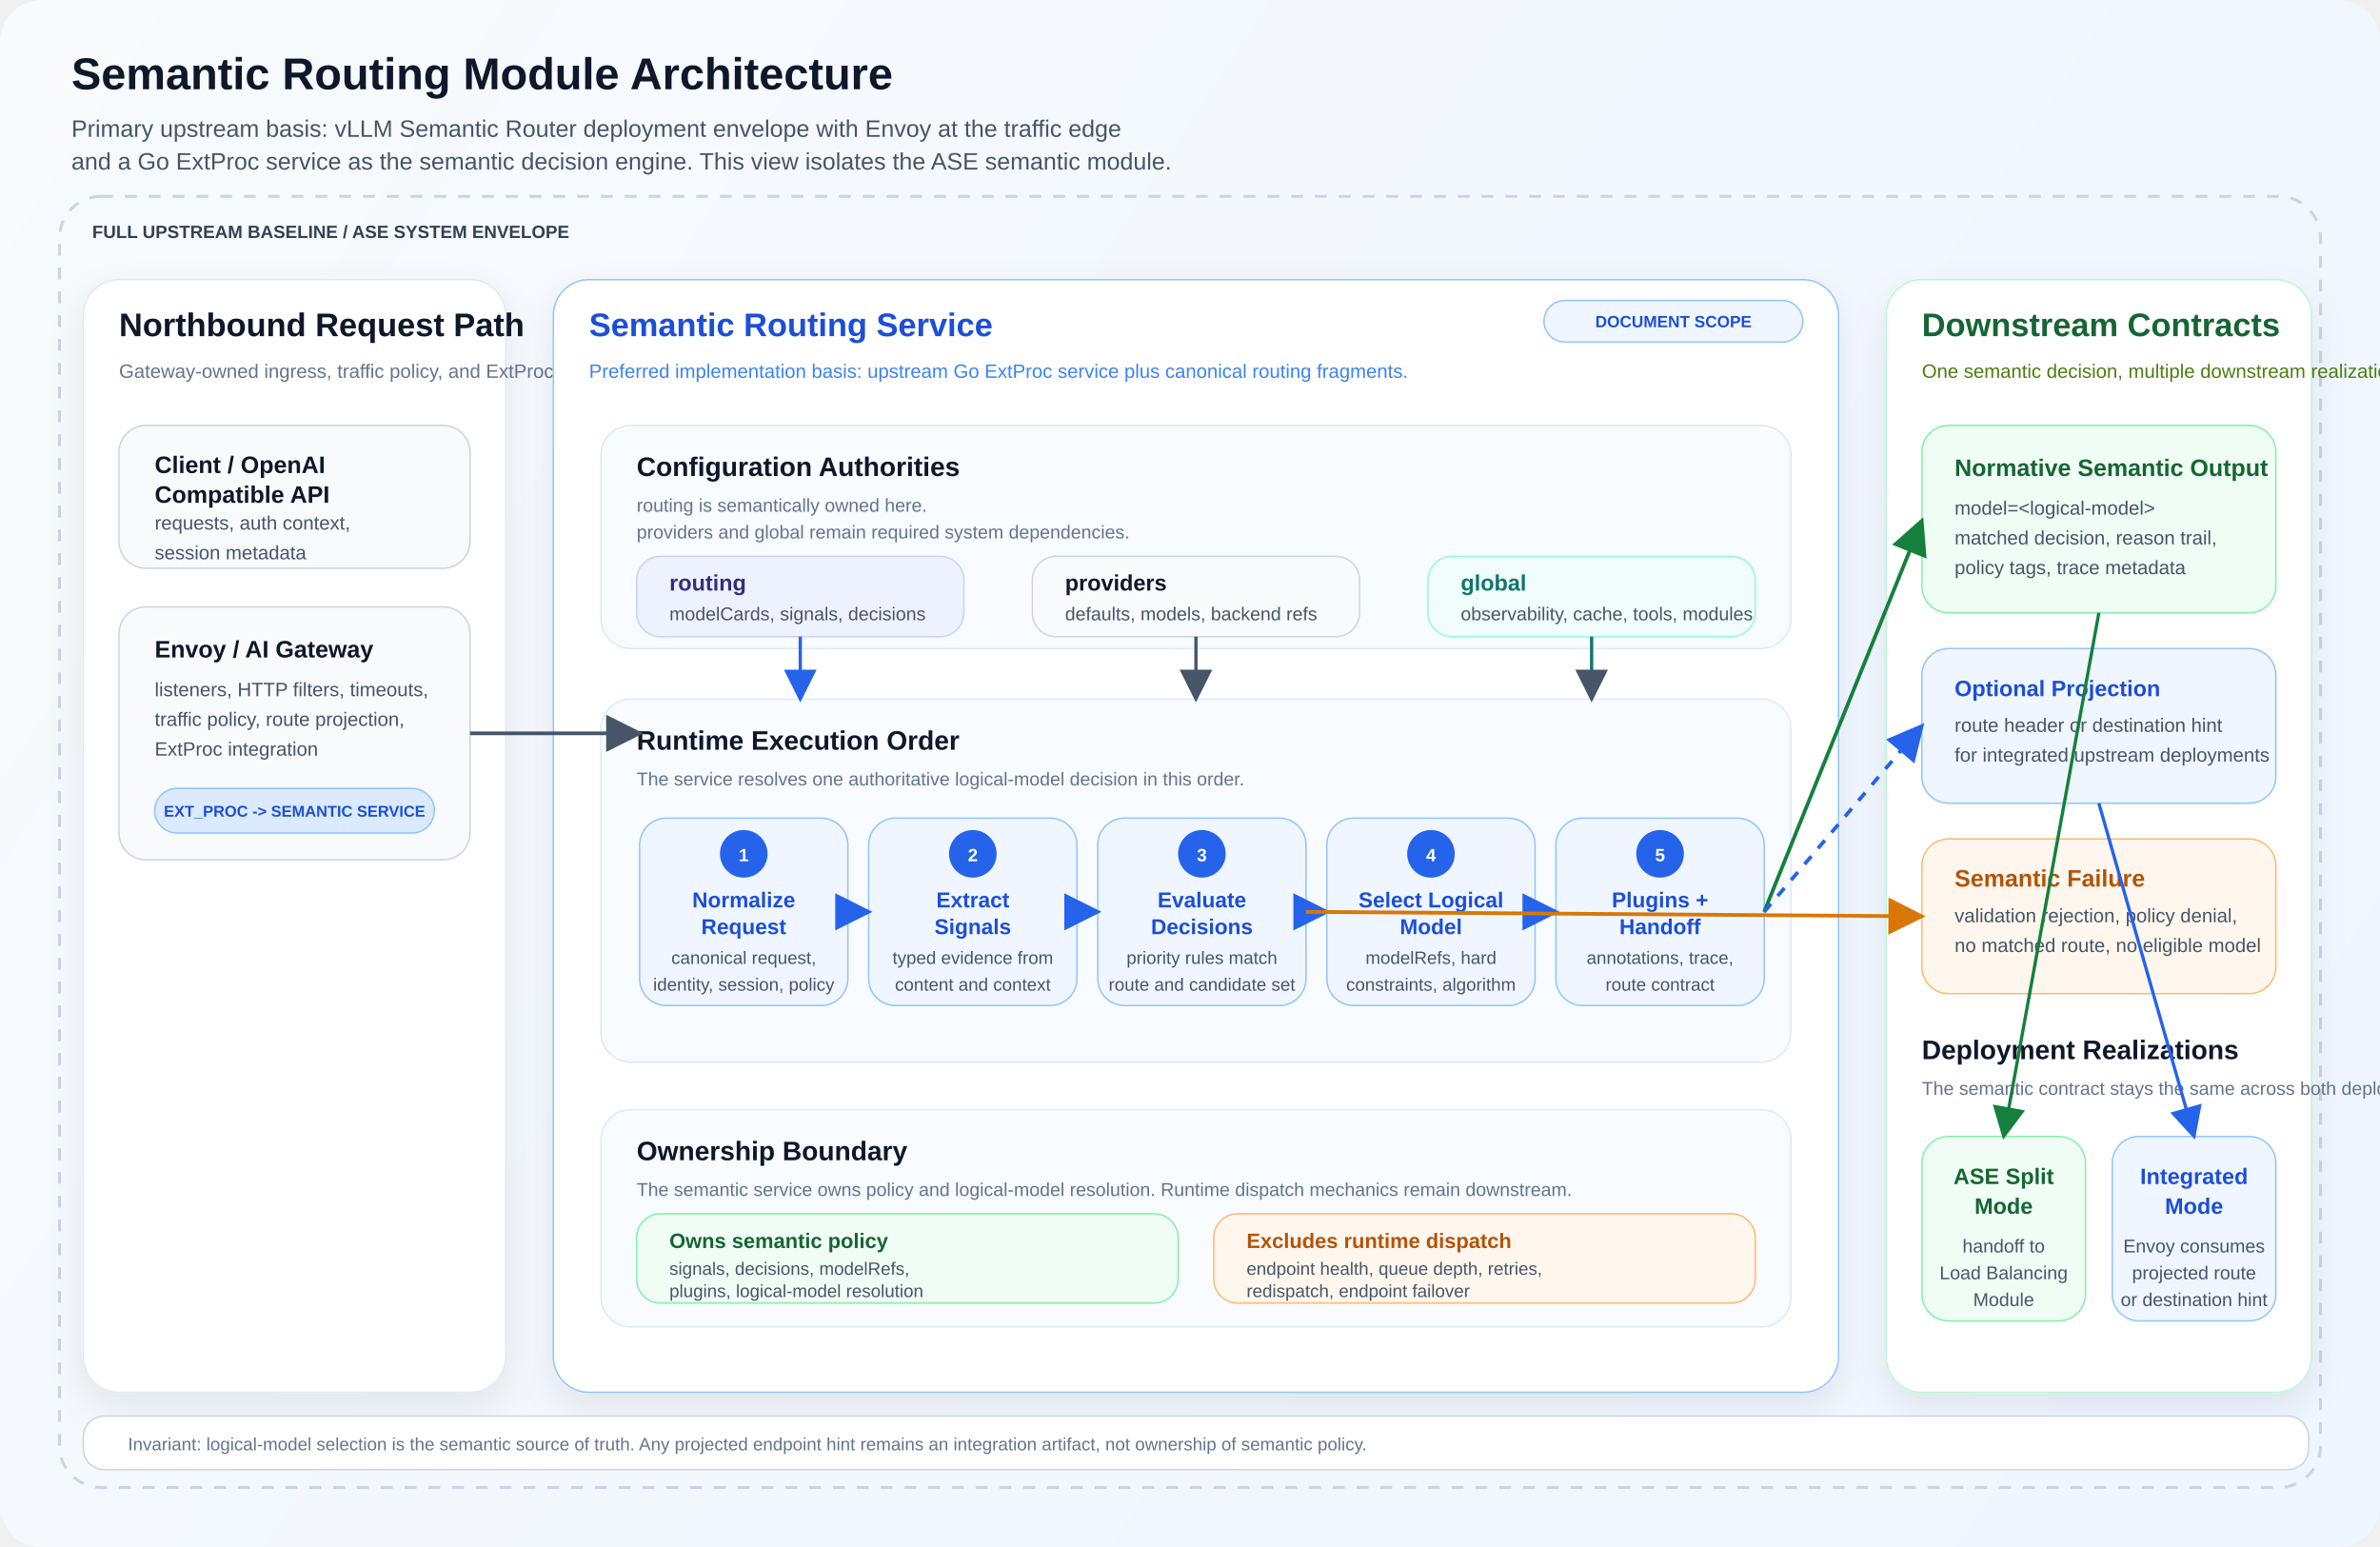
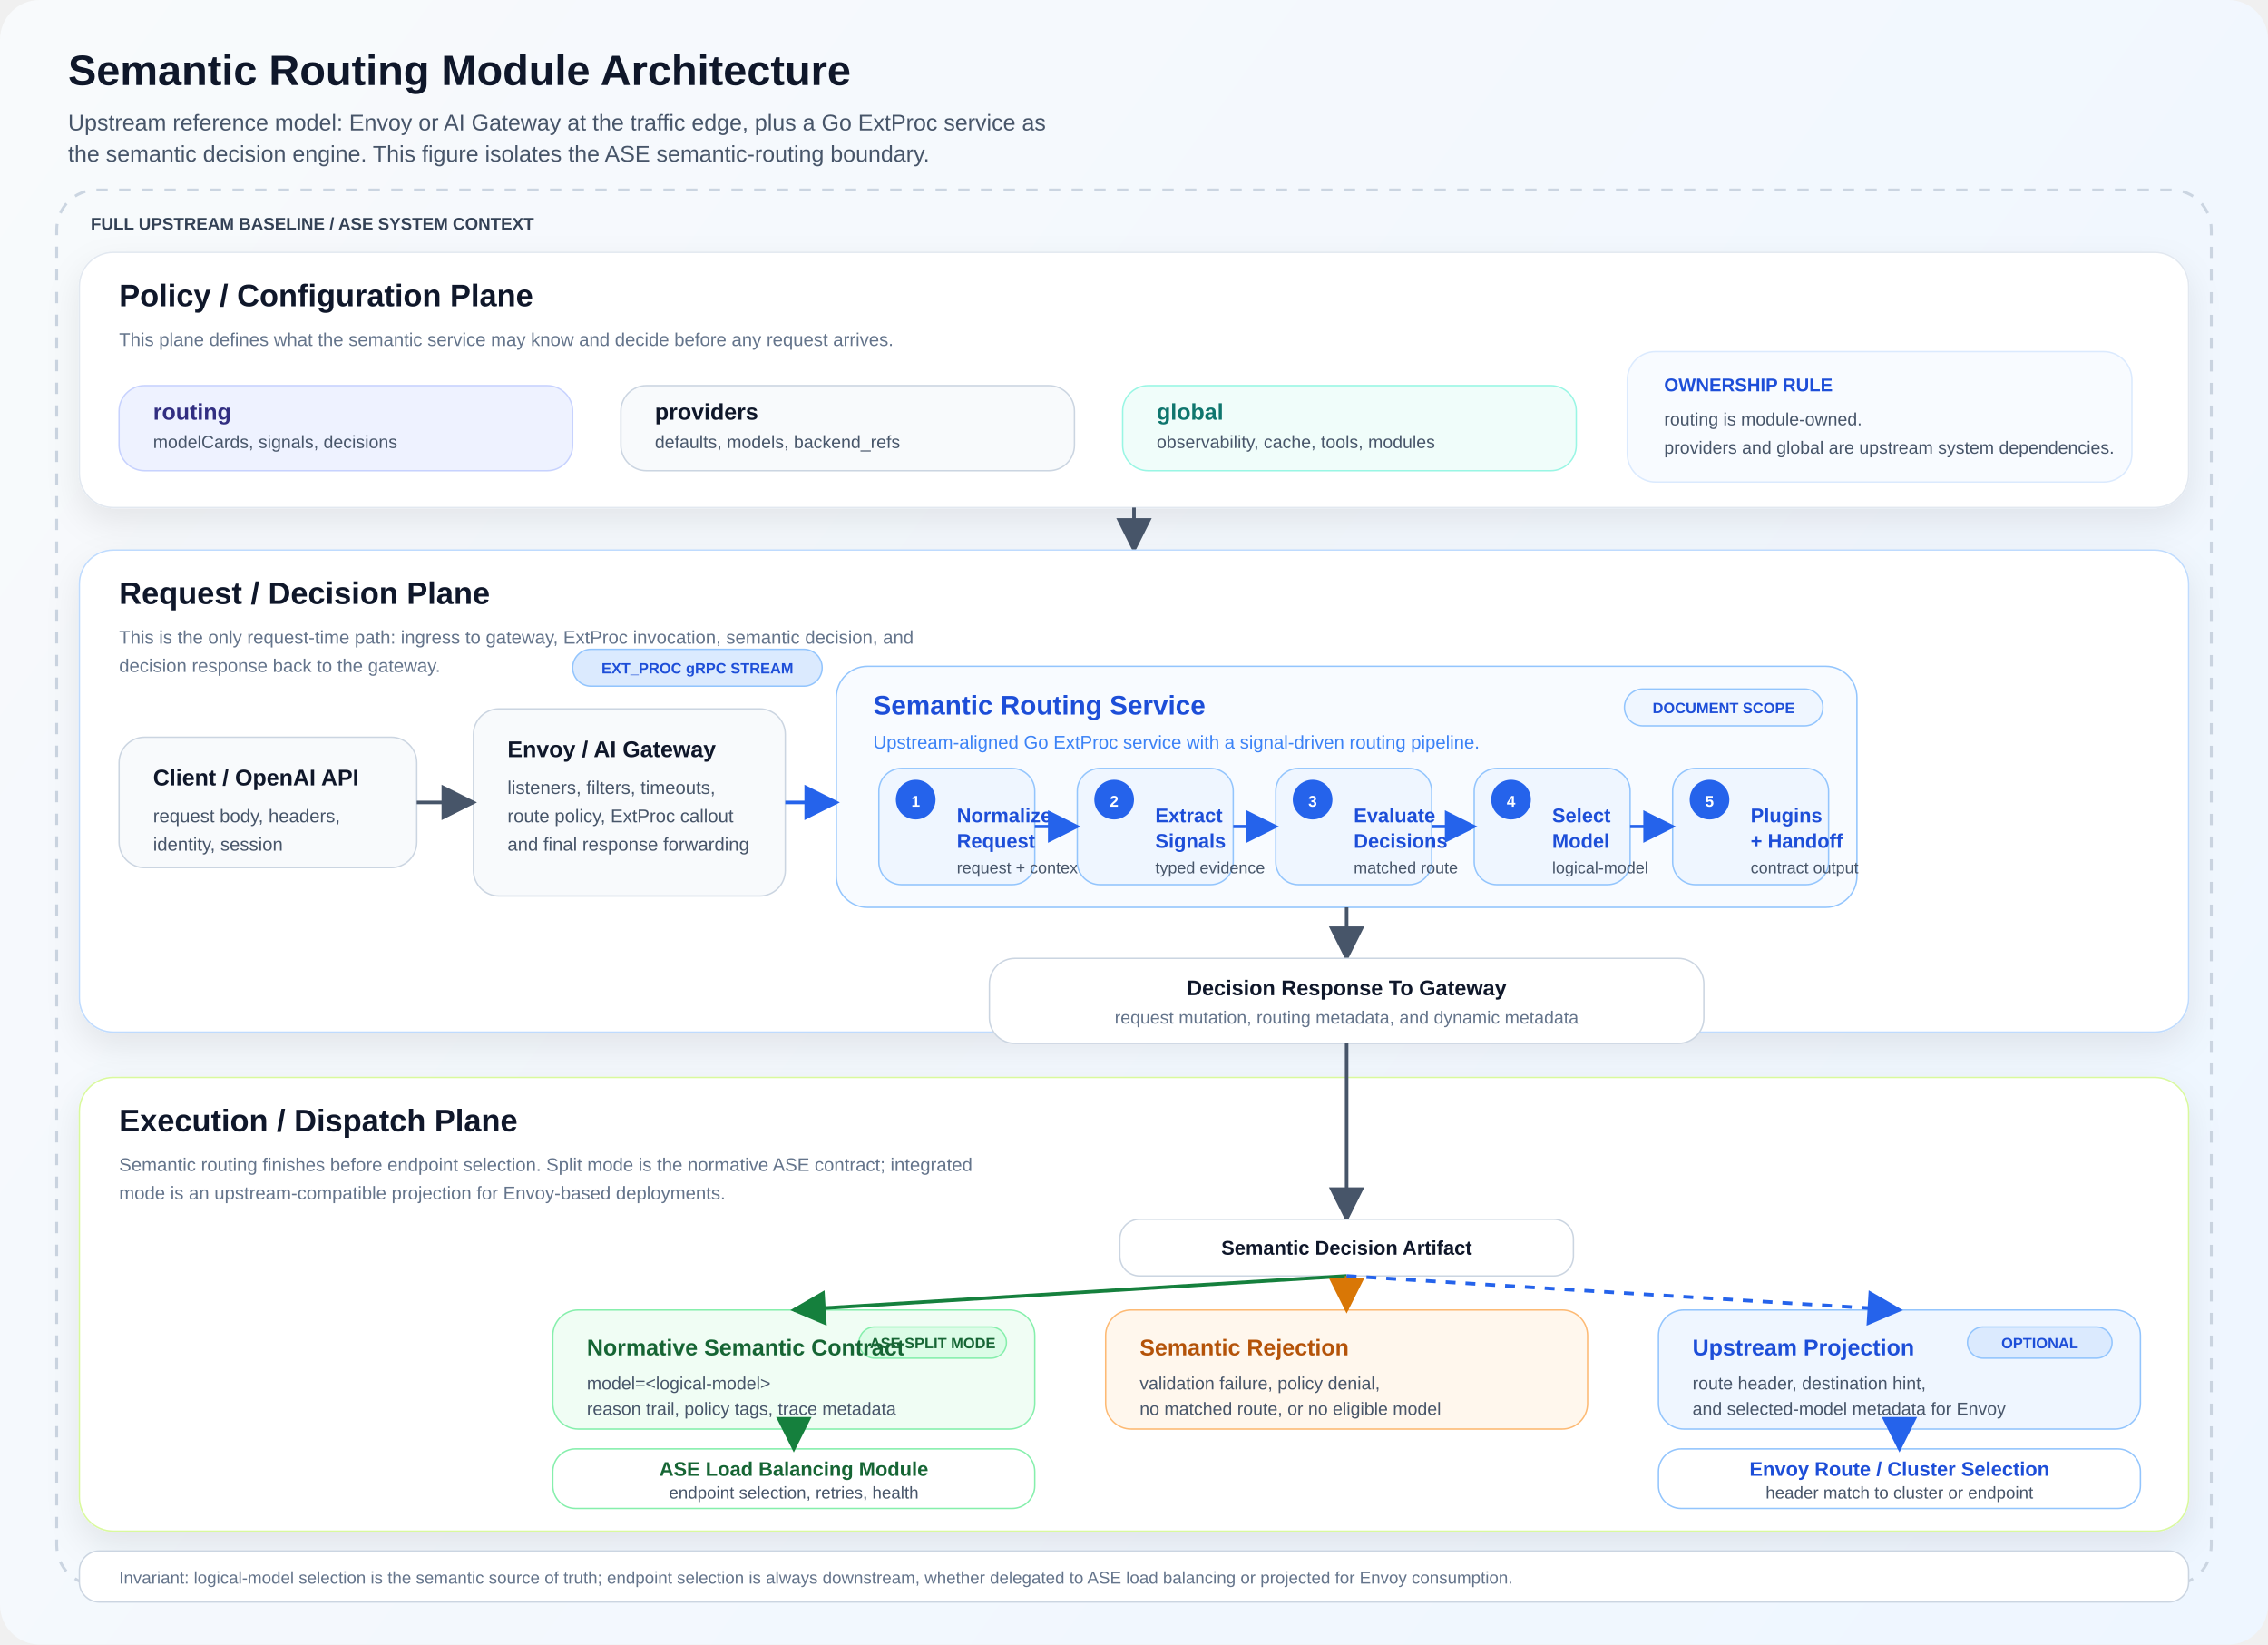
- <svg xmlns="http://www.w3.org/2000/svg" width="1600" height="1040" viewBox="0 0 1600 1040" fill="none">
+ <svg xmlns="http://www.w3.org/2000/svg" width="1600" height="1160" viewBox="0 0 1600 1160" fill="none">
  <defs>
-     <linearGradient id="bg" x1="0" y1="0" x2="1600" y2="1040" gradientUnits="userSpaceOnUse">
+     <linearGradient id="bg" x1="0" y1="0" x2="1600" y2="1160" gradientUnits="userSpaceOnUse">
      <stop stop-color="#F8FAFC" />
      <stop offset="1" stop-color="#EEF6FF" />
    </linearGradient>
    <filter id="shadow" x="-20%" y="-20%" width="140%" height="170%">
      <feDropShadow dx="0" dy="10" stdDeviation="12" flood-color="#0F172A" flood-opacity="0.08" />
    </filter>
    <marker id="arrowSlate" markerWidth="10" markerHeight="10" refX="9" refY="5" orient="auto">
      <path d="M0,0 L10,5 L0,10 Z" fill="#475569" />
    </marker>
    <marker id="arrowBlue" markerWidth="10" markerHeight="10" refX="9" refY="5" orient="auto">
      <path d="M0,0 L10,5 L0,10 Z" fill="#2563EB" />
    </marker>
    <marker id="arrowGreen" markerWidth="10" markerHeight="10" refX="9" refY="5" orient="auto">
      <path d="M0,0 L10,5 L0,10 Z" fill="#15803D" />
    </marker>
    <marker id="arrowAmber" markerWidth="10" markerHeight="10" refX="9" refY="5" orient="auto">
      <path d="M0,0 L10,5 L0,10 Z" fill="#D97706" />
    </marker>
  </defs>
-   <rect width="1600" height="1040" rx="28" fill="url(#bg)" />
+   <rect width="1600" height="1160" rx="28" fill="url(#bg)" />
  <text x="48" y="60" fill="#0F172A" font-family="IBM Plex Sans, Segoe UI, Arial, sans-serif" font-size="30" font-weight="700">
    Semantic Routing Module Architecture
  </text>
  <text x="48" y="92" fill="#475569" font-family="IBM Plex Sans, Segoe UI, Arial, sans-serif" font-size="16">
-     Primary upstream basis: vLLM Semantic Router deployment envelope with Envoy at the traffic edge
+     Upstream reference model: Envoy or AI Gateway at the traffic edge, plus a Go ExtProc service as
  </text>
  <text x="48" y="114" fill="#475569" font-family="IBM Plex Sans, Segoe UI, Arial, sans-serif" font-size="16">
-     and a Go ExtProc service as the semantic decision engine. This view isolates the ASE semantic module.
-   </text>
-   <rect x="40" y="132" width="1520" height="868" rx="28" fill="none" stroke="#CBD5E1" stroke-width="2" stroke-dasharray="8 8" />
-   <text x="62" y="160" fill="#334155" font-family="IBM Plex Sans, Segoe UI, Arial, sans-serif" font-size="12" font-weight="700">
-     FULL UPSTREAM BASELINE / ASE SYSTEM ENVELOPE
-   </text>
-   <rect x="56" y="188" width="284" height="748" rx="24" fill="#FFFFFF" stroke="#E2E8F0" filter="url(#shadow)" />
-   <text x="80" y="226" fill="#0F172A" font-family="IBM Plex Sans, Segoe UI, Arial, sans-serif" font-size="22" font-weight="700">
-     Northbound Request Path
-   </text>
-   <text x="80" y="254" fill="#64748B" font-family="IBM Plex Sans, Segoe UI, Arial, sans-serif" font-size="13">
-     Gateway-owned ingress, traffic policy, and ExtProc invocation.
-   </text>
-   <rect x="80" y="286" width="236" height="96" rx="18" fill="#F8FAFC" stroke="#CBD5E1" />
-   <text x="104" y="318" fill="#0F172A" font-family="IBM Plex Sans, Segoe UI, Arial, sans-serif" font-size="16" font-weight="700">
-     Client / OpenAI
-   </text>
-   <text x="104" y="338" fill="#0F172A" font-family="IBM Plex Sans, Segoe UI, Arial, sans-serif" font-size="16" font-weight="700">
-     Compatible API
-   </text>
-   <text x="104" y="356" fill="#475569" font-family="IBM Plex Sans, Segoe UI, Arial, sans-serif" font-size="13">
-     requests, auth context,
-   </text>
-   <text x="104" y="376" fill="#475569" font-family="IBM Plex Sans, Segoe UI, Arial, sans-serif" font-size="13">
-     session metadata
-   </text>
-   <rect x="80" y="408" width="236" height="170" rx="18" fill="#F8FAFC" stroke="#CBD5E1" />
-   <text x="104" y="442" fill="#0F172A" font-family="IBM Plex Sans, Segoe UI, Arial, sans-serif" font-size="16" font-weight="700">
+     the semantic decision engine. This figure isolates the ASE semantic-routing boundary.
+   </text>
+   <rect x="40" y="134" width="1520" height="984" rx="28" fill="none" stroke="#CBD5E1" stroke-width="2" stroke-dasharray="8 8" />
+   <text x="64" y="162" fill="#334155" font-family="IBM Plex Sans, Segoe UI, Arial, sans-serif" font-size="12" font-weight="700">
+     FULL UPSTREAM BASELINE / ASE SYSTEM CONTEXT
+   </text>
+   <rect x="56" y="178" width="1488" height="180" rx="24" fill="#FFFFFF" stroke="#E2E8F0" filter="url(#shadow)" />
+   <text x="84" y="216" fill="#0F172A" font-family="IBM Plex Sans, Segoe UI, Arial, sans-serif" font-size="22" font-weight="700">
+     Policy / Configuration Plane
+   </text>
+   <text x="84" y="244" fill="#64748B" font-family="IBM Plex Sans, Segoe UI, Arial, sans-serif" font-size="13">
+     This plane defines what the semantic service may know and decide before any request arrives.
+   </text>
+   <rect x="84" y="272" width="320" height="60" rx="18" fill="#EEF2FF" stroke="#C7D2FE" />
+   <text x="108" y="296" fill="#312E81" font-family="IBM Plex Sans, Segoe UI, Arial, sans-serif" font-size="16" font-weight="700">
+     routing
+   </text>
+   <text x="108" y="316" fill="#475569" font-family="IBM Plex Sans, Segoe UI, Arial, sans-serif" font-size="12.5">
+     modelCards, signals, decisions
+   </text>
+   <rect x="438" y="272" width="320" height="60" rx="18" fill="#F8FAFC" stroke="#CBD5E1" />
+   <text x="462" y="296" fill="#0F172A" font-family="IBM Plex Sans, Segoe UI, Arial, sans-serif" font-size="16" font-weight="700">
+     providers
+   </text>
+   <text x="462" y="316" fill="#475569" font-family="IBM Plex Sans, Segoe UI, Arial, sans-serif" font-size="12.5">
+     defaults, models, backend_refs
+   </text>
+   <rect x="792" y="272" width="320" height="60" rx="18" fill="#F0FDFA" stroke="#99F6E4" />
+   <text x="816" y="296" fill="#0F766E" font-family="IBM Plex Sans, Segoe UI, Arial, sans-serif" font-size="16" font-weight="700">
+     global
+   </text>
+   <text x="816" y="316" fill="#475569" font-family="IBM Plex Sans, Segoe UI, Arial, sans-serif" font-size="12.5">
+     observability, cache, tools, modules
+   </text>
+   <rect x="1148" y="248" width="356" height="92" rx="20" fill="#F8FBFF" stroke="#DBEAFE" />
+   <text x="1174" y="276" fill="#1D4ED8" font-family="IBM Plex Sans, Segoe UI, Arial, sans-serif" font-size="13" font-weight="700">
+     OWNERSHIP RULE
+   </text>
+   <text x="1174" y="300" fill="#475569" font-family="IBM Plex Sans, Segoe UI, Arial, sans-serif" font-size="12.5">
+     routing is module-owned.
+   </text>
+   <text x="1174" y="320" fill="#475569" font-family="IBM Plex Sans, Segoe UI, Arial, sans-serif" font-size="12.5">
+     providers and global are upstream system dependencies.
+   </text>
+   <line x1="800" y1="358" x2="800" y2="388" stroke="#475569" stroke-width="2.5" marker-end="url(#arrowSlate)" />
+   <rect x="56" y="388" width="1488" height="340" rx="24" fill="#FFFFFF" stroke="#BFDBFE" filter="url(#shadow)" />
+   <text x="84" y="426" fill="#0F172A" font-family="IBM Plex Sans, Segoe UI, Arial, sans-serif" font-size="22" font-weight="700">
+     Request / Decision Plane
+   </text>
+   <text x="84" y="454" fill="#64748B" font-family="IBM Plex Sans, Segoe UI, Arial, sans-serif" font-size="13">
+     This is the only request-time path: ingress to gateway, ExtProc invocation, semantic decision, and
+   </text>
+   <text x="84" y="474" fill="#64748B" font-family="IBM Plex Sans, Segoe UI, Arial, sans-serif" font-size="13">
+     decision response back to the gateway.
+   </text>
+   <rect x="84" y="520" width="210" height="92" rx="18" fill="#F8FAFC" stroke="#CBD5E1" />
+   <text x="108" y="554" fill="#0F172A" font-family="IBM Plex Sans, Segoe UI, Arial, sans-serif" font-size="16" font-weight="700">
+     Client / OpenAI API
+   </text>
+   <text x="108" y="580" fill="#475569" font-family="IBM Plex Sans, Segoe UI, Arial, sans-serif" font-size="13">
+     request body, headers,
+   </text>
+   <text x="108" y="600" fill="#475569" font-family="IBM Plex Sans, Segoe UI, Arial, sans-serif" font-size="13">
+     identity, session
+   </text>
+   <rect x="334" y="500" width="220" height="132" rx="18" fill="#F8FAFC" stroke="#CBD5E1" />
+   <text x="358" y="534" fill="#0F172A" font-family="IBM Plex Sans, Segoe UI, Arial, sans-serif" font-size="16" font-weight="700">
    Envoy / AI Gateway
  </text>
-   <text x="104" y="468" fill="#475569" font-family="IBM Plex Sans, Segoe UI, Arial, sans-serif" font-size="13">
-     listeners, HTTP filters, timeouts,
-   </text>
-   <text x="104" y="488" fill="#475569" font-family="IBM Plex Sans, Segoe UI, Arial, sans-serif" font-size="13">
-     traffic policy, route projection,
-   </text>
-   <text x="104" y="508" fill="#475569" font-family="IBM Plex Sans, Segoe UI, Arial, sans-serif" font-size="13">
-     ExtProc integration
-   </text>
-   <rect x="104" y="530" width="188" height="30" rx="15" fill="#DBEAFE" stroke="#93C5FD" />
-   <text x="198" y="549" fill="#1D4ED8" font-family="IBM Plex Sans, Segoe UI, Arial, sans-serif" font-size="10.5" font-weight="700" text-anchor="middle">
-     EXT_PROC -&gt; SEMANTIC SERVICE
-   </text>
-   <rect x="372" y="188" width="864" height="748" rx="24" fill="#FFFFFF" stroke="#93C5FD" filter="url(#shadow)" />
-   <text x="396" y="226" fill="#1D4ED8" font-family="IBM Plex Sans, Segoe UI, Arial, sans-serif" font-size="22" font-weight="700">
+   <text x="358" y="560" fill="#475569" font-family="IBM Plex Sans, Segoe UI, Arial, sans-serif" font-size="13">
+     listeners, filters, timeouts,
+   </text>
+   <text x="358" y="580" fill="#475569" font-family="IBM Plex Sans, Segoe UI, Arial, sans-serif" font-size="13">
+     route policy, ExtProc callout
+   </text>
+   <text x="358" y="600" fill="#475569" font-family="IBM Plex Sans, Segoe UI, Arial, sans-serif" font-size="13">
+     and final response forwarding
+   </text>
+   <rect x="404" y="458" width="176" height="26" rx="13" fill="#DBEAFE" stroke="#93C5FD" />
+   <text x="492" y="475" fill="#1D4ED8" font-family="IBM Plex Sans, Segoe UI, Arial, sans-serif" font-size="10.5" font-weight="700" text-anchor="middle">
+     EXT_PROC gRPC STREAM
+   </text>
+   <rect x="590" y="470" width="720" height="170" rx="22" fill="#F8FBFF" stroke="#93C5FD" />
+   <text x="616" y="504" fill="#1D4ED8" font-family="IBM Plex Sans, Segoe UI, Arial, sans-serif" font-size="19" font-weight="700">
    Semantic Routing Service
  </text>
-   <text x="396" y="254" fill="#3B82F6" font-family="IBM Plex Sans, Segoe UI, Arial, sans-serif" font-size="13">
-     Preferred implementation basis: upstream Go ExtProc service plus canonical routing fragments.
-   </text>
-   <rect x="1038" y="202" width="174" height="28" rx="14" fill="#EFF6FF" stroke="#93C5FD" />
-   <text x="1125" y="220" fill="#1D4ED8" font-family="IBM Plex Sans, Segoe UI, Arial, sans-serif" font-size="11" font-weight="700" text-anchor="middle">
+   <text x="616" y="528" fill="#3B82F6" font-family="IBM Plex Sans, Segoe UI, Arial, sans-serif" font-size="13">
+     Upstream-aligned Go ExtProc service with a signal-driven routing pipeline.
+   </text>
+   <rect x="1146" y="486" width="140" height="26" rx="13" fill="#EFF6FF" stroke="#93C5FD" />
+   <text x="1216" y="503" fill="#1D4ED8" font-family="IBM Plex Sans, Segoe UI, Arial, sans-serif" font-size="10.5" font-weight="700" text-anchor="middle">
    DOCUMENT SCOPE
  </text>
-   <rect x="404" y="286" width="800" height="150" rx="20" fill="#F8FBFF" stroke="#DBEAFE" />
-   <text x="428" y="320" fill="#0F172A" font-family="IBM Plex Sans, Segoe UI, Arial, sans-serif" font-size="18" font-weight="700">
-     Configuration Authorities
-   </text>
-   <text x="428" y="344" fill="#64748B" font-family="IBM Plex Sans, Segoe UI, Arial, sans-serif" font-size="12.5">
-     routing is semantically owned here.
-   </text>
-   <text x="428" y="362" fill="#64748B" font-family="IBM Plex Sans, Segoe UI, Arial, sans-serif" font-size="12.5">
-     providers and global remain required system dependencies.
-   </text>
-   <rect x="428" y="374" width="220" height="54" rx="16" fill="#EEF2FF" stroke="#C7D2FE" />
-   <text x="450" y="397" fill="#312E81" font-family="IBM Plex Sans, Segoe UI, Arial, sans-serif" font-size="15" font-weight="700">
-     routing
-   </text>
-   <text x="450" y="417" fill="#475569" font-family="IBM Plex Sans, Segoe UI, Arial, sans-serif" font-size="12.5">
-     modelCards, signals, decisions
-   </text>
-   <rect x="694" y="374" width="220" height="54" rx="16" fill="#F8FAFC" stroke="#CBD5E1" />
-   <text x="716" y="397" fill="#0F172A" font-family="IBM Plex Sans, Segoe UI, Arial, sans-serif" font-size="15" font-weight="700">
-     providers
-   </text>
-   <text x="716" y="417" fill="#475569" font-family="IBM Plex Sans, Segoe UI, Arial, sans-serif" font-size="12.5">
-     defaults, models, backend refs
-   </text>
-   <rect x="960" y="374" width="220" height="54" rx="16" fill="#F0FDFA" stroke="#99F6E4" />
-   <text x="982" y="397" fill="#0F766E" font-family="IBM Plex Sans, Segoe UI, Arial, sans-serif" font-size="15" font-weight="700">
-     global
-   </text>
-   <text x="982" y="417" fill="#475569" font-family="IBM Plex Sans, Segoe UI, Arial, sans-serif" font-size="12.5">
-     observability, cache, tools, modules
-   </text>
-   <rect x="404" y="470" width="800" height="244" rx="20" fill="#F8FBFF" stroke="#DBEAFE" />
-   <text x="428" y="504" fill="#0F172A" font-family="IBM Plex Sans, Segoe UI, Arial, sans-serif" font-size="18" font-weight="700">
-     Runtime Execution Order
-   </text>
-   <text x="428" y="528" fill="#64748B" font-family="IBM Plex Sans, Segoe UI, Arial, sans-serif" font-size="12.5">
-     The service resolves one authoritative logical-model decision in this order.
-   </text>
-   <rect x="430" y="550" width="140" height="126" rx="18" fill="#EFF6FF" stroke="#93C5FD" />
-   <circle cx="500" cy="574" r="16" fill="#2563EB" />
-   <text x="500" y="579" fill="#FFFFFF" font-family="IBM Plex Sans, Segoe UI, Arial, sans-serif" font-size="12" font-weight="700" text-anchor="middle">
+   <rect x="620" y="542" width="110" height="82" rx="16" fill="#EFF6FF" stroke="#93C5FD" />
+   <circle cx="646" cy="564" r="14" fill="#2563EB" />
+   <text x="646" y="569" fill="#FFFFFF" font-family="IBM Plex Sans, Segoe UI, Arial, sans-serif" font-size="11" font-weight="700" text-anchor="middle">
    1
  </text>
-   <text x="500" y="610" fill="#1D4ED8" font-family="IBM Plex Sans, Segoe UI, Arial, sans-serif" font-size="14.5" font-weight="700" text-anchor="middle">
+   <text x="675" y="580" fill="#1D4ED8" font-family="IBM Plex Sans, Segoe UI, Arial, sans-serif" font-size="14" font-weight="700">
    Normalize
  </text>
-   <text x="500" y="628" fill="#1D4ED8" font-family="IBM Plex Sans, Segoe UI, Arial, sans-serif" font-size="14.5" font-weight="700" text-anchor="middle">
+   <text x="675" y="598" fill="#1D4ED8" font-family="IBM Plex Sans, Segoe UI, Arial, sans-serif" font-size="14" font-weight="700">
    Request
  </text>
-   <text x="500" y="648" fill="#475569" font-family="IBM Plex Sans, Segoe UI, Arial, sans-serif" font-size="12" text-anchor="middle">
-     canonical request,
-   </text>
-   <text x="500" y="666" fill="#475569" font-family="IBM Plex Sans, Segoe UI, Arial, sans-serif" font-size="12" text-anchor="middle">
-     identity, session, policy
-   </text>
-   <rect x="584" y="550" width="140" height="126" rx="18" fill="#EFF6FF" stroke="#93C5FD" />
-   <circle cx="654" cy="574" r="16" fill="#2563EB" />
-   <text x="654" y="579" fill="#FFFFFF" font-family="IBM Plex Sans, Segoe UI, Arial, sans-serif" font-size="12" font-weight="700" text-anchor="middle">
+   <text x="675" y="616" fill="#475569" font-family="IBM Plex Sans, Segoe UI, Arial, sans-serif" font-size="11.5">
+     request + context
+   </text>
+   <rect x="760" y="542" width="110" height="82" rx="16" fill="#EFF6FF" stroke="#93C5FD" />
+   <circle cx="786" cy="564" r="14" fill="#2563EB" />
+   <text x="786" y="569" fill="#FFFFFF" font-family="IBM Plex Sans, Segoe UI, Arial, sans-serif" font-size="11" font-weight="700" text-anchor="middle">
    2
  </text>
-   <text x="654" y="610" fill="#1D4ED8" font-family="IBM Plex Sans, Segoe UI, Arial, sans-serif" font-size="14.5" font-weight="700" text-anchor="middle">
+   <text x="815" y="580" fill="#1D4ED8" font-family="IBM Plex Sans, Segoe UI, Arial, sans-serif" font-size="14" font-weight="700">
    Extract
  </text>
-   <text x="654" y="628" fill="#1D4ED8" font-family="IBM Plex Sans, Segoe UI, Arial, sans-serif" font-size="14.5" font-weight="700" text-anchor="middle">
+   <text x="815" y="598" fill="#1D4ED8" font-family="IBM Plex Sans, Segoe UI, Arial, sans-serif" font-size="14" font-weight="700">
    Signals
  </text>
-   <text x="654" y="648" fill="#475569" font-family="IBM Plex Sans, Segoe UI, Arial, sans-serif" font-size="12" text-anchor="middle">
-     typed evidence from
-   </text>
-   <text x="654" y="666" fill="#475569" font-family="IBM Plex Sans, Segoe UI, Arial, sans-serif" font-size="12" text-anchor="middle">
-     content and context
-   </text>
-   <rect x="738" y="550" width="140" height="126" rx="18" fill="#EFF6FF" stroke="#93C5FD" />
-   <circle cx="808" cy="574" r="16" fill="#2563EB" />
-   <text x="808" y="579" fill="#FFFFFF" font-family="IBM Plex Sans, Segoe UI, Arial, sans-serif" font-size="12" font-weight="700" text-anchor="middle">
+   <text x="815" y="616" fill="#475569" font-family="IBM Plex Sans, Segoe UI, Arial, sans-serif" font-size="11.5">
+     typed evidence
+   </text>
+   <rect x="900" y="542" width="110" height="82" rx="16" fill="#EFF6FF" stroke="#93C5FD" />
+   <circle cx="926" cy="564" r="14" fill="#2563EB" />
+   <text x="926" y="569" fill="#FFFFFF" font-family="IBM Plex Sans, Segoe UI, Arial, sans-serif" font-size="11" font-weight="700" text-anchor="middle">
    3
  </text>
-   <text x="808" y="610" fill="#1D4ED8" font-family="IBM Plex Sans, Segoe UI, Arial, sans-serif" font-size="14.5" font-weight="700" text-anchor="middle">
+   <text x="955" y="580" fill="#1D4ED8" font-family="IBM Plex Sans, Segoe UI, Arial, sans-serif" font-size="14" font-weight="700">
    Evaluate
  </text>
-   <text x="808" y="628" fill="#1D4ED8" font-family="IBM Plex Sans, Segoe UI, Arial, sans-serif" font-size="14.5" font-weight="700" text-anchor="middle">
+   <text x="955" y="598" fill="#1D4ED8" font-family="IBM Plex Sans, Segoe UI, Arial, sans-serif" font-size="14" font-weight="700">
    Decisions
  </text>
-   <text x="808" y="648" fill="#475569" font-family="IBM Plex Sans, Segoe UI, Arial, sans-serif" font-size="12" text-anchor="middle">
-     priority rules match
-   </text>
-   <text x="808" y="666" fill="#475569" font-family="IBM Plex Sans, Segoe UI, Arial, sans-serif" font-size="12" text-anchor="middle">
-     route and candidate set
-   </text>
-   <rect x="892" y="550" width="140" height="126" rx="18" fill="#EFF6FF" stroke="#93C5FD" />
-   <circle cx="962" cy="574" r="16" fill="#2563EB" />
-   <text x="962" y="579" fill="#FFFFFF" font-family="IBM Plex Sans, Segoe UI, Arial, sans-serif" font-size="12" font-weight="700" text-anchor="middle">
+   <text x="955" y="616" fill="#475569" font-family="IBM Plex Sans, Segoe UI, Arial, sans-serif" font-size="11.5">
+     matched route
+   </text>
+   <rect x="1040" y="542" width="110" height="82" rx="16" fill="#EFF6FF" stroke="#93C5FD" />
+   <circle cx="1066" cy="564" r="14" fill="#2563EB" />
+   <text x="1066" y="569" fill="#FFFFFF" font-family="IBM Plex Sans, Segoe UI, Arial, sans-serif" font-size="11" font-weight="700" text-anchor="middle">
    4
  </text>
-   <text x="962" y="610" fill="#1D4ED8" font-family="IBM Plex Sans, Segoe UI, Arial, sans-serif" font-size="14.5" font-weight="700" text-anchor="middle">
-     Select Logical
-   </text>
-   <text x="962" y="628" fill="#1D4ED8" font-family="IBM Plex Sans, Segoe UI, Arial, sans-serif" font-size="14.5" font-weight="700" text-anchor="middle">
+   <text x="1095" y="580" fill="#1D4ED8" font-family="IBM Plex Sans, Segoe UI, Arial, sans-serif" font-size="14" font-weight="700">
+     Select
+   </text>
+   <text x="1095" y="598" fill="#1D4ED8" font-family="IBM Plex Sans, Segoe UI, Arial, sans-serif" font-size="14" font-weight="700">
    Model
  </text>
-   <text x="962" y="648" fill="#475569" font-family="IBM Plex Sans, Segoe UI, Arial, sans-serif" font-size="12" text-anchor="middle">
-     modelRefs, hard
-   </text>
-   <text x="962" y="666" fill="#475569" font-family="IBM Plex Sans, Segoe UI, Arial, sans-serif" font-size="12" text-anchor="middle">
-     constraints, algorithm
-   </text>
-   <rect x="1046" y="550" width="140" height="126" rx="18" fill="#EFF6FF" stroke="#93C5FD" />
-   <circle cx="1116" cy="574" r="16" fill="#2563EB" />
-   <text x="1116" y="579" fill="#FFFFFF" font-family="IBM Plex Sans, Segoe UI, Arial, sans-serif" font-size="12" font-weight="700" text-anchor="middle">
+   <text x="1095" y="616" fill="#475569" font-family="IBM Plex Sans, Segoe UI, Arial, sans-serif" font-size="11.5">
+     logical-model
+   </text>
+   <rect x="1180" y="542" width="110" height="82" rx="16" fill="#EFF6FF" stroke="#93C5FD" />
+   <circle cx="1206" cy="564" r="14" fill="#2563EB" />
+   <text x="1206" y="569" fill="#FFFFFF" font-family="IBM Plex Sans, Segoe UI, Arial, sans-serif" font-size="11" font-weight="700" text-anchor="middle">
    5
  </text>
-   <text x="1116" y="610" fill="#1D4ED8" font-family="IBM Plex Sans, Segoe UI, Arial, sans-serif" font-size="14.5" font-weight="700" text-anchor="middle">
-     Plugins +
-   </text>
-   <text x="1116" y="628" fill="#1D4ED8" font-family="IBM Plex Sans, Segoe UI, Arial, sans-serif" font-size="14.5" font-weight="700" text-anchor="middle">
-     Handoff
-   </text>
-   <text x="1116" y="648" fill="#475569" font-family="IBM Plex Sans, Segoe UI, Arial, sans-serif" font-size="12" text-anchor="middle">
-     annotations, trace,
-   </text>
-   <text x="1116" y="666" fill="#475569" font-family="IBM Plex Sans, Segoe UI, Arial, sans-serif" font-size="12" text-anchor="middle">
-     route contract
-   </text>
-   <line x1="316" y1="493" x2="430" y2="493" stroke="#475569" stroke-width="2.5" marker-end="url(#arrowSlate)" />
-   <line x1="538" y1="428" x2="538" y2="470" stroke="#2563EB" stroke-width="2.2" marker-end="url(#arrowBlue)" />
-   <line x1="804" y1="428" x2="804" y2="470" stroke="#475569" stroke-width="2.2" marker-end="url(#arrowSlate)" />
-   <line x1="1070" y1="428" x2="1070" y2="470" stroke="#0F766E" stroke-width="2.2" marker-end="url(#arrowSlate)" />
-   <line x1="570" y1="613" x2="584" y2="613" stroke="#2563EB" stroke-width="2.5" marker-end="url(#arrowBlue)" />
-   <line x1="724" y1="613" x2="738" y2="613" stroke="#2563EB" stroke-width="2.5" marker-end="url(#arrowBlue)" />
-   <line x1="878" y1="613" x2="892" y2="613" stroke="#2563EB" stroke-width="2.5" marker-end="url(#arrowBlue)" />
-   <line x1="1032" y1="613" x2="1046" y2="613" stroke="#2563EB" stroke-width="2.5" marker-end="url(#arrowBlue)" />
-   <rect x="404" y="746" width="800" height="146" rx="20" fill="#F8FBFF" stroke="#DBEAFE" />
-   <text x="428" y="780" fill="#0F172A" font-family="IBM Plex Sans, Segoe UI, Arial, sans-serif" font-size="18" font-weight="700">
-     Ownership Boundary
-   </text>
-   <text x="428" y="804" fill="#64748B" font-family="IBM Plex Sans, Segoe UI, Arial, sans-serif" font-size="12.5">
-     The semantic service owns policy and logical-model resolution. Runtime dispatch mechanics remain downstream.
-   </text>
-   <rect x="428" y="816" width="364" height="60" rx="16" fill="#F0FDF4" stroke="#86EFAC" />
-   <text x="450" y="839" fill="#166534" font-family="IBM Plex Sans, Segoe UI, Arial, sans-serif" font-size="14" font-weight="700">
-     Owns semantic policy
-   </text>
-   <text x="450" y="857" fill="#475569" font-family="IBM Plex Sans, Segoe UI, Arial, sans-serif" font-size="12">
-     signals, decisions, modelRefs,
-   </text>
-   <text x="450" y="872" fill="#475569" font-family="IBM Plex Sans, Segoe UI, Arial, sans-serif" font-size="12">
-     plugins, logical-model resolution
-   </text>
-   <rect x="816" y="816" width="364" height="60" rx="16" fill="#FFF7ED" stroke="#FDBA74" />
-   <text x="838" y="839" fill="#B45309" font-family="IBM Plex Sans, Segoe UI, Arial, sans-serif" font-size="14" font-weight="700">
-     Excludes runtime dispatch
-   </text>
-   <text x="838" y="857" fill="#475569" font-family="IBM Plex Sans, Segoe UI, Arial, sans-serif" font-size="12">
-     endpoint health, queue depth, retries,
-   </text>
-   <text x="838" y="872" fill="#475569" font-family="IBM Plex Sans, Segoe UI, Arial, sans-serif" font-size="12">
-     redispatch, endpoint failover
-   </text>
-   <rect x="1268" y="188" width="286" height="748" rx="24" fill="#FFFFFF" stroke="#BBF7D0" filter="url(#shadow)" />
-   <text x="1292" y="226" fill="#166534" font-family="IBM Plex Sans, Segoe UI, Arial, sans-serif" font-size="22" font-weight="700">
-     Downstream Contracts
-   </text>
-   <text x="1292" y="254" fill="#4D7C0F" font-family="IBM Plex Sans, Segoe UI, Arial, sans-serif" font-size="13">
-     One semantic decision, multiple downstream realizations.
-   </text>
-   <rect x="1292" y="286" width="238" height="126" rx="18" fill="#F0FDF4" stroke="#86EFAC" />
-   <text x="1314" y="320" fill="#166534" font-family="IBM Plex Sans, Segoe UI, Arial, sans-serif" font-size="16" font-weight="700">
-     Normative Semantic Output
-   </text>
-   <text x="1314" y="346" fill="#475569" font-family="IBM Plex Sans, Segoe UI, Arial, sans-serif" font-size="13">
+   <text x="1235" y="580" fill="#1D4ED8" font-family="IBM Plex Sans, Segoe UI, Arial, sans-serif" font-size="14" font-weight="700">
+     Plugins
+   </text>
+   <text x="1235" y="598" fill="#1D4ED8" font-family="IBM Plex Sans, Segoe UI, Arial, sans-serif" font-size="14" font-weight="700">
+     + Handoff
+   </text>
+   <text x="1235" y="616" fill="#475569" font-family="IBM Plex Sans, Segoe UI, Arial, sans-serif" font-size="11.5">
+     contract output
+   </text>
+   <line x1="294" y1="566" x2="334" y2="566" stroke="#475569" stroke-width="2.5" marker-end="url(#arrowSlate)" />
+   <line x1="554" y1="566" x2="590" y2="566" stroke="#2563EB" stroke-width="2.5" marker-end="url(#arrowBlue)" />
+   <line x1="730" y1="583" x2="760" y2="583" stroke="#2563EB" stroke-width="2.3" marker-end="url(#arrowBlue)" />
+   <line x1="870" y1="583" x2="900" y2="583" stroke="#2563EB" stroke-width="2.3" marker-end="url(#arrowBlue)" />
+   <line x1="1010" y1="583" x2="1040" y2="583" stroke="#2563EB" stroke-width="2.3" marker-end="url(#arrowBlue)" />
+   <line x1="1150" y1="583" x2="1180" y2="583" stroke="#2563EB" stroke-width="2.3" marker-end="url(#arrowBlue)" />
+   <line x1="950" y1="640" x2="950" y2="676" stroke="#475569" stroke-width="2.5" marker-end="url(#arrowSlate)" />
+   <rect x="698" y="676" width="504" height="60" rx="18" fill="#FFFFFF" stroke="#CBD5E1" />
+   <text x="950" y="702" fill="#0F172A" font-family="IBM Plex Sans, Segoe UI, Arial, sans-serif" font-size="15" font-weight="700" text-anchor="middle">
+     Decision Response To Gateway
+   </text>
+   <text x="950" y="722" fill="#64748B" font-family="IBM Plex Sans, Segoe UI, Arial, sans-serif" font-size="12.5" text-anchor="middle">
+     request mutation, routing metadata, and dynamic metadata
+   </text>
+   <rect x="56" y="760" width="1488" height="320" rx="24" fill="#FFFFFF" stroke="#D9F99D" filter="url(#shadow)" />
+   <text x="84" y="798" fill="#0F172A" font-family="IBM Plex Sans, Segoe UI, Arial, sans-serif" font-size="22" font-weight="700">
+     Execution / Dispatch Plane
+   </text>
+   <text x="84" y="826" fill="#64748B" font-family="IBM Plex Sans, Segoe UI, Arial, sans-serif" font-size="13">
+     Semantic routing finishes before endpoint selection. Split mode is the normative ASE contract; integrated
+   </text>
+   <text x="84" y="846" fill="#64748B" font-family="IBM Plex Sans, Segoe UI, Arial, sans-serif" font-size="13">
+     mode is an upstream-compatible projection for Envoy-based deployments.
+   </text>
+   <line x1="950" y1="736" x2="950" y2="860" stroke="#475569" stroke-width="2.5" marker-end="url(#arrowSlate)" />
+   <rect x="790" y="860" width="320" height="40" rx="14" fill="#FFFFFF" stroke="#CBD5E1" />
+   <text x="950" y="885" fill="#0F172A" font-family="IBM Plex Sans, Segoe UI, Arial, sans-serif" font-size="14" font-weight="700" text-anchor="middle">
+     Semantic Decision Artifact
+   </text>
+   <rect x="390" y="924" width="340" height="84" rx="18" fill="#F0FDF4" stroke="#86EFAC" />
+   <rect x="606" y="936" width="104" height="22" rx="11" fill="#DCFCE7" stroke="#86EFAC" />
+   <text x="658" y="951" fill="#166534" font-family="IBM Plex Sans, Segoe UI, Arial, sans-serif" font-size="10.5" font-weight="700" text-anchor="middle">
+     ASE SPLIT MODE
+   </text>
+   <text x="414" y="956" fill="#166534" font-family="IBM Plex Sans, Segoe UI, Arial, sans-serif" font-size="16" font-weight="700">
+     Normative Semantic Contract
+   </text>
+   <text x="414" y="980" fill="#475569" font-family="IBM Plex Sans, Segoe UI, Arial, sans-serif" font-size="12.5">
    model=&lt;logical-model&gt;
  </text>
-   <text x="1314" y="366" fill="#475569" font-family="IBM Plex Sans, Segoe UI, Arial, sans-serif" font-size="13">
-     matched decision, reason trail,
-   </text>
-   <text x="1314" y="386" fill="#475569" font-family="IBM Plex Sans, Segoe UI, Arial, sans-serif" font-size="13">
-     policy tags, trace metadata
-   </text>
-   <rect x="1292" y="436" width="238" height="104" rx="18" fill="#EFF6FF" stroke="#93C5FD" />
-   <text x="1314" y="468" fill="#1D4ED8" font-family="IBM Plex Sans, Segoe UI, Arial, sans-serif" font-size="15" font-weight="700">
-     Optional Projection
-   </text>
-   <text x="1314" y="492" fill="#475569" font-family="IBM Plex Sans, Segoe UI, Arial, sans-serif" font-size="13">
-     route header or destination hint
-   </text>
-   <text x="1314" y="512" fill="#475569" font-family="IBM Plex Sans, Segoe UI, Arial, sans-serif" font-size="13">
-     for integrated upstream deployments
-   </text>
-   <rect x="1292" y="564" width="238" height="104" rx="18" fill="#FFF7ED" stroke="#FDBA74" />
-   <text x="1314" y="596" fill="#B45309" font-family="IBM Plex Sans, Segoe UI, Arial, sans-serif" font-size="16" font-weight="700">
-     Semantic Failure
-   </text>
-   <text x="1314" y="620" fill="#475569" font-family="IBM Plex Sans, Segoe UI, Arial, sans-serif" font-size="13">
-     validation rejection, policy denial,
-   </text>
-   <text x="1314" y="640" fill="#475569" font-family="IBM Plex Sans, Segoe UI, Arial, sans-serif" font-size="13">
-     no matched route, no eligible model
-   </text>
-   <text x="1292" y="712" fill="#0F172A" font-family="IBM Plex Sans, Segoe UI, Arial, sans-serif" font-size="18" font-weight="700">
-     Deployment Realizations
-   </text>
-   <text x="1292" y="736" fill="#64748B" font-family="IBM Plex Sans, Segoe UI, Arial, sans-serif" font-size="12.5">
-     The semantic contract stays the same across both deployment shapes.
-   </text>
-   <rect x="1292" y="764" width="110" height="124" rx="18" fill="#F0FDF4" stroke="#86EFAC" />
-   <text x="1347" y="796" fill="#166534" font-family="IBM Plex Sans, Segoe UI, Arial, sans-serif" font-size="15" font-weight="700" text-anchor="middle">
-     ASE Split
-   </text>
-   <text x="1347" y="816" fill="#166534" font-family="IBM Plex Sans, Segoe UI, Arial, sans-serif" font-size="15" font-weight="700" text-anchor="middle">
-     Mode
-   </text>
-   <text x="1347" y="842" fill="#475569" font-family="IBM Plex Sans, Segoe UI, Arial, sans-serif" font-size="12.5" text-anchor="middle">
-     handoff to
-   </text>
-   <text x="1347" y="860" fill="#475569" font-family="IBM Plex Sans, Segoe UI, Arial, sans-serif" font-size="12.5" text-anchor="middle">
-     Load Balancing
-   </text>
-   <text x="1347" y="878" fill="#475569" font-family="IBM Plex Sans, Segoe UI, Arial, sans-serif" font-size="12.5" text-anchor="middle">
-     Module
-   </text>
-   <rect x="1420" y="764" width="110" height="124" rx="18" fill="#EFF6FF" stroke="#93C5FD" />
-   <text x="1475" y="796" fill="#1D4ED8" font-family="IBM Plex Sans, Segoe UI, Arial, sans-serif" font-size="15" font-weight="700" text-anchor="middle">
-     Integrated
-   </text>
-   <text x="1475" y="816" fill="#1D4ED8" font-family="IBM Plex Sans, Segoe UI, Arial, sans-serif" font-size="15" font-weight="700" text-anchor="middle">
-     Mode
-   </text>
-   <text x="1475" y="842" fill="#475569" font-family="IBM Plex Sans, Segoe UI, Arial, sans-serif" font-size="12.5" text-anchor="middle">
-     Envoy consumes
-   </text>
-   <text x="1475" y="860" fill="#475569" font-family="IBM Plex Sans, Segoe UI, Arial, sans-serif" font-size="12.5" text-anchor="middle">
-     projected route
-   </text>
-   <text x="1475" y="878" fill="#475569" font-family="IBM Plex Sans, Segoe UI, Arial, sans-serif" font-size="12.5" text-anchor="middle">
-     or destination hint
-   </text>
-   <line x1="1186" y1="613" x2="1292" y2="350" stroke="#15803D" stroke-width="2.5" marker-end="url(#arrowGreen)" />
-   <line x1="1186" y1="613" x2="1292" y2="488" stroke="#2563EB" stroke-width="2.5" stroke-dasharray="7 7" marker-end="url(#arrowBlue)" />
-   <line x1="878" y1="613" x2="1292" y2="616" stroke="#D97706" stroke-width="2.5" marker-end="url(#arrowAmber)" />
-   <line x1="1411" y1="412" x2="1347" y2="764" stroke="#15803D" stroke-width="2.2" marker-end="url(#arrowGreen)" />
-   <line x1="1411" y1="540" x2="1475" y2="764" stroke="#2563EB" stroke-width="2.2" marker-end="url(#arrowBlue)" />
-   <rect x="56" y="952" width="1496" height="36" rx="14" fill="#FFFFFF" stroke="#CBD5E1" />
-   <text x="86" y="975" fill="#64748B" font-family="IBM Plex Sans, Segoe UI, Arial, sans-serif" font-size="12">
-     Invariant: logical-model selection is the semantic source of truth. Any projected endpoint hint remains an integration artifact, not ownership of semantic policy.
+   <text x="414" y="998" fill="#475569" font-family="IBM Plex Sans, Segoe UI, Arial, sans-serif" font-size="12.5">
+     reason trail, policy tags, trace metadata
+   </text>
+   <rect x="780" y="924" width="340" height="84" rx="18" fill="#FFF7ED" stroke="#FDBA74" />
+   <text x="804" y="956" fill="#B45309" font-family="IBM Plex Sans, Segoe UI, Arial, sans-serif" font-size="16" font-weight="700">
+     Semantic Rejection
+   </text>
+   <text x="804" y="980" fill="#475569" font-family="IBM Plex Sans, Segoe UI, Arial, sans-serif" font-size="12.5">
+     validation failure, policy denial,
+   </text>
+   <text x="804" y="998" fill="#475569" font-family="IBM Plex Sans, Segoe UI, Arial, sans-serif" font-size="12.5">
+     no matched route, or no eligible model
+   </text>
+   <rect x="1170" y="924" width="340" height="84" rx="18" fill="#EFF6FF" stroke="#93C5FD" />
+   <rect x="1388" y="936" width="102" height="22" rx="11" fill="#DBEAFE" stroke="#93C5FD" />
+   <text x="1439" y="951" fill="#1D4ED8" font-family="IBM Plex Sans, Segoe UI, Arial, sans-serif" font-size="10.5" font-weight="700" text-anchor="middle">
+     OPTIONAL
+   </text>
+   <text x="1194" y="956" fill="#1D4ED8" font-family="IBM Plex Sans, Segoe UI, Arial, sans-serif" font-size="16" font-weight="700">
+     Upstream Projection
+   </text>
+   <text x="1194" y="980" fill="#475569" font-family="IBM Plex Sans, Segoe UI, Arial, sans-serif" font-size="12.5">
+     route header, destination hint,
+   </text>
+   <text x="1194" y="998" fill="#475569" font-family="IBM Plex Sans, Segoe UI, Arial, sans-serif" font-size="12.5">
+     and selected-model metadata for Envoy
+   </text>
+   <line x1="950" y1="900" x2="560" y2="924" stroke="#15803D" stroke-width="2.5" marker-end="url(#arrowGreen)" />
+   <line x1="950" y1="900" x2="950" y2="924" stroke="#D97706" stroke-width="2.5" marker-end="url(#arrowAmber)" />
+   <line x1="950" y1="900" x2="1340" y2="924" stroke="#2563EB" stroke-width="2.5" stroke-dasharray="7 7" marker-end="url(#arrowBlue)" />
+   <rect x="390" y="1022" width="340" height="42" rx="16" fill="#FFFFFF" stroke="#86EFAC" />
+   <text x="560" y="1041" fill="#166534" font-family="IBM Plex Sans, Segoe UI, Arial, sans-serif" font-size="14" font-weight="700" text-anchor="middle">
+     ASE Load Balancing Module
+   </text>
+   <text x="560" y="1057" fill="#475569" font-family="IBM Plex Sans, Segoe UI, Arial, sans-serif" font-size="12" text-anchor="middle">
+     endpoint selection, retries, health
+   </text>
+   <rect x="1170" y="1022" width="340" height="42" rx="16" fill="#FFFFFF" stroke="#93C5FD" />
+   <text x="1340" y="1041" fill="#1D4ED8" font-family="IBM Plex Sans, Segoe UI, Arial, sans-serif" font-size="14" font-weight="700" text-anchor="middle">
+     Envoy Route / Cluster Selection
+   </text>
+   <text x="1340" y="1057" fill="#475569" font-family="IBM Plex Sans, Segoe UI, Arial, sans-serif" font-size="12" text-anchor="middle">
+     header match to cluster or endpoint
+   </text>
+   <line x1="560" y1="1008" x2="560" y2="1022" stroke="#15803D" stroke-width="2.5" marker-end="url(#arrowGreen)" />
+   <line x1="1340" y1="1008" x2="1340" y2="1022" stroke="#2563EB" stroke-width="2.5" marker-end="url(#arrowBlue)" />
+   <rect x="56" y="1094" width="1488" height="36" rx="14" fill="#FFFFFF" stroke="#CBD5E1" />
+   <text x="84" y="1117" fill="#64748B" font-family="IBM Plex Sans, Segoe UI, Arial, sans-serif" font-size="12">
+     Invariant: logical-model selection is the semantic source of truth; endpoint selection is always downstream, whether delegated to ASE load balancing or projected for Envoy consumption.
  </text>
</svg>
